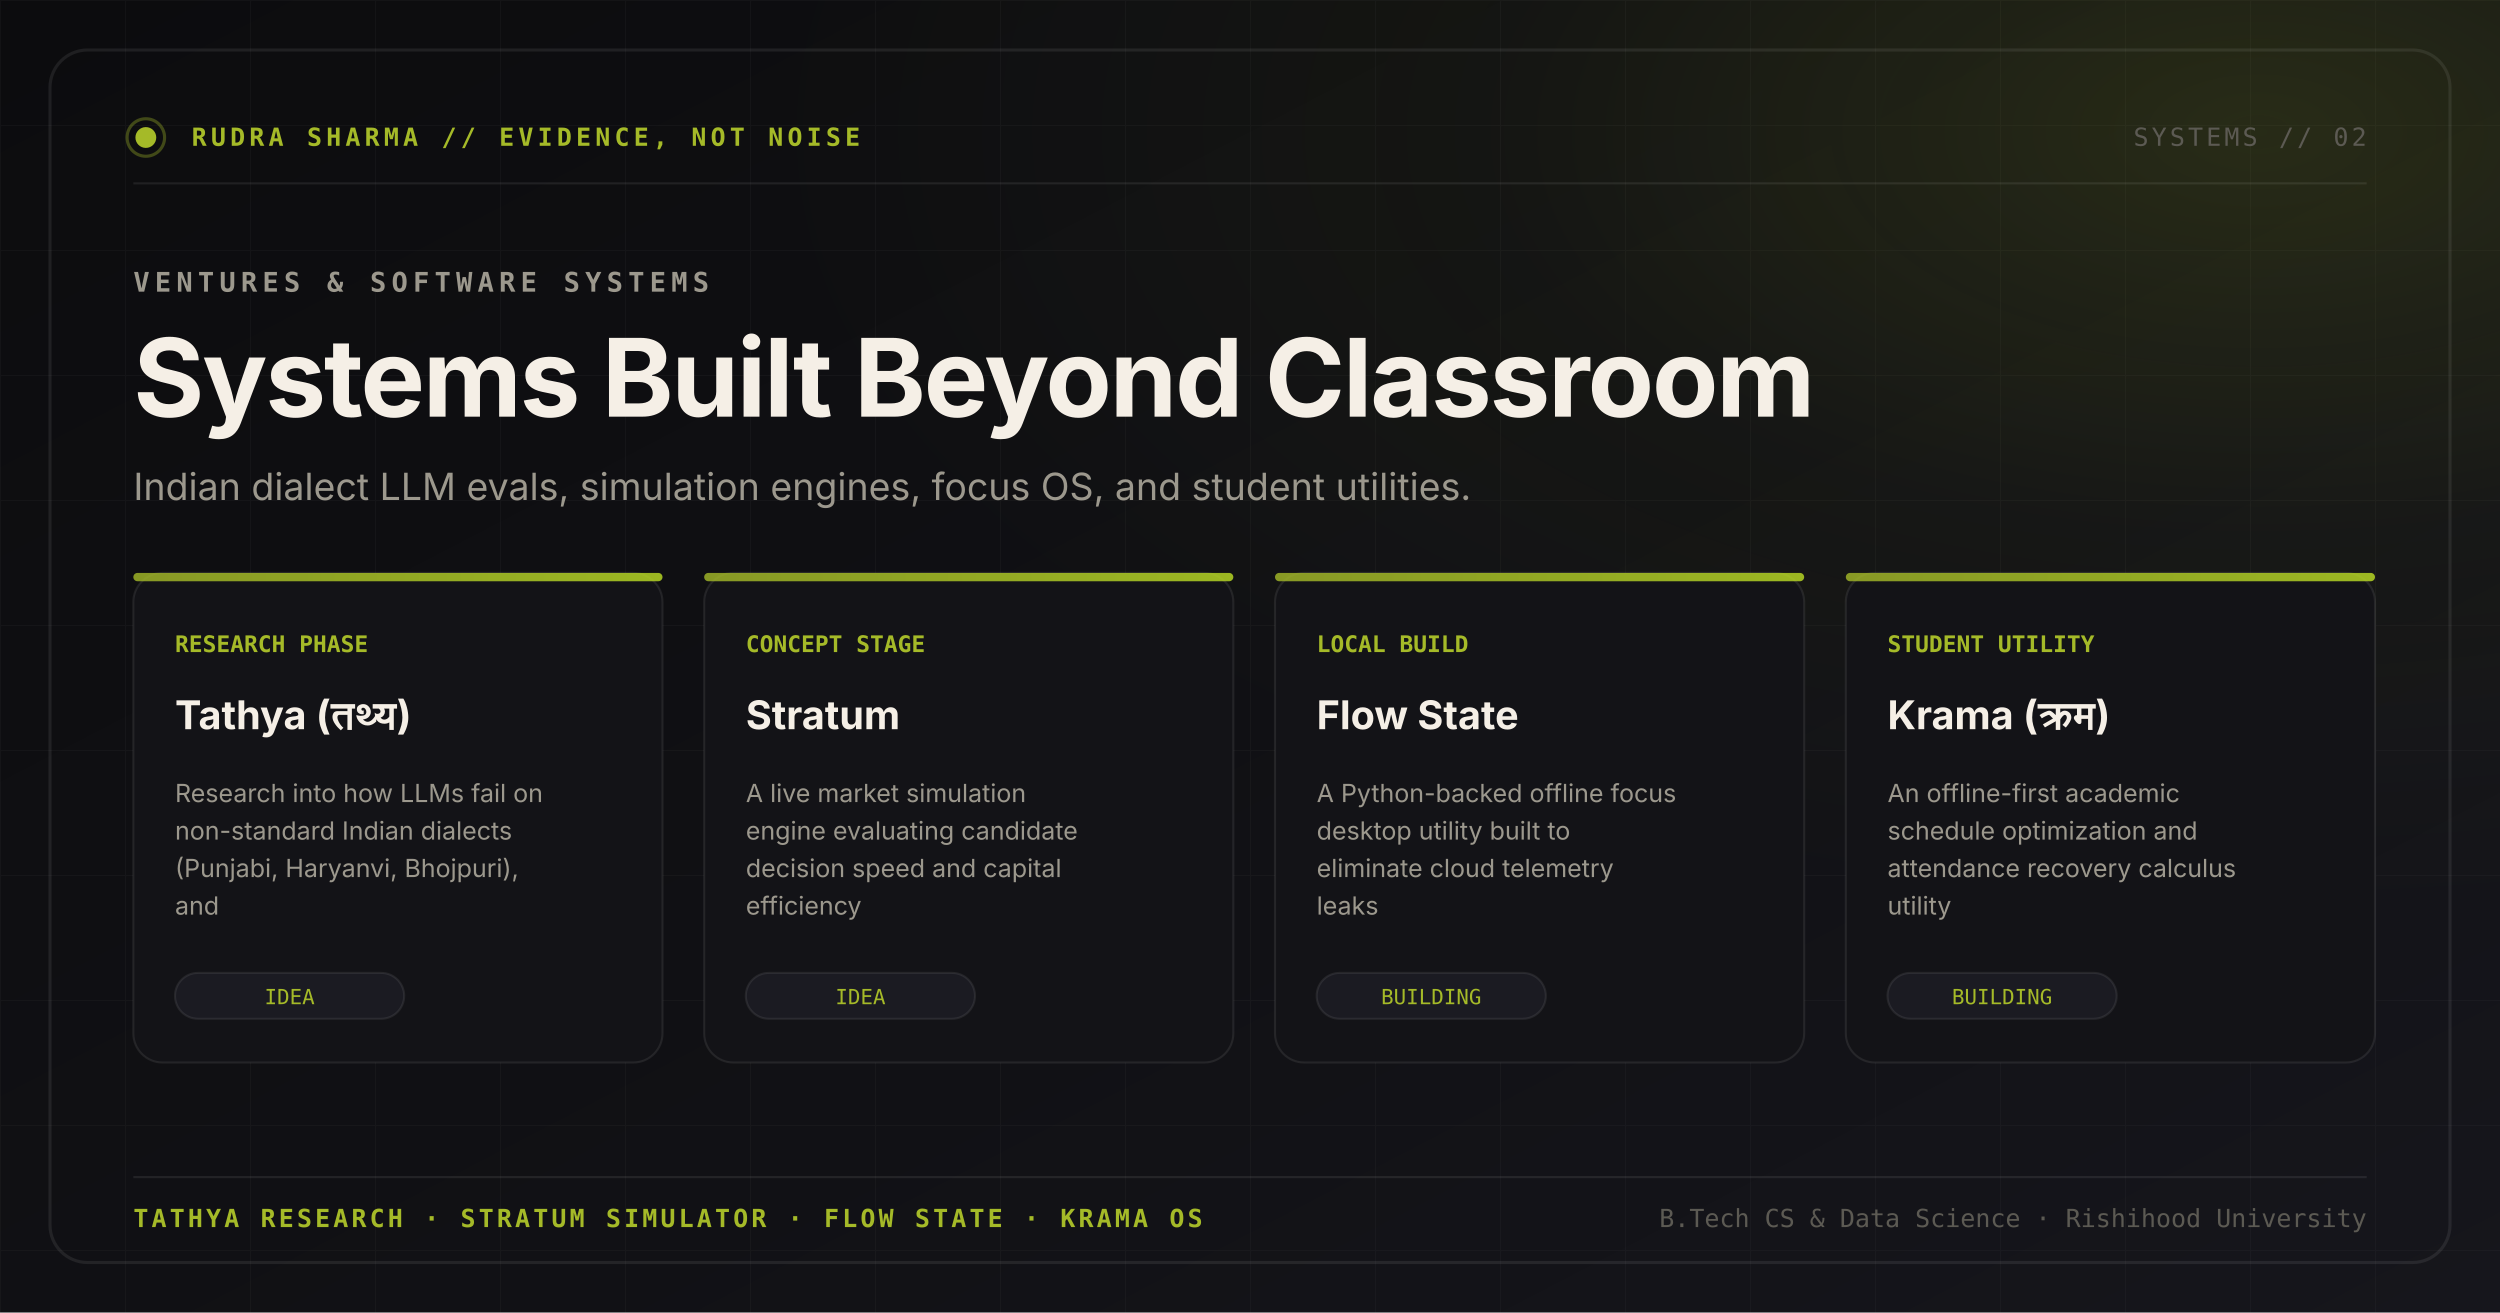
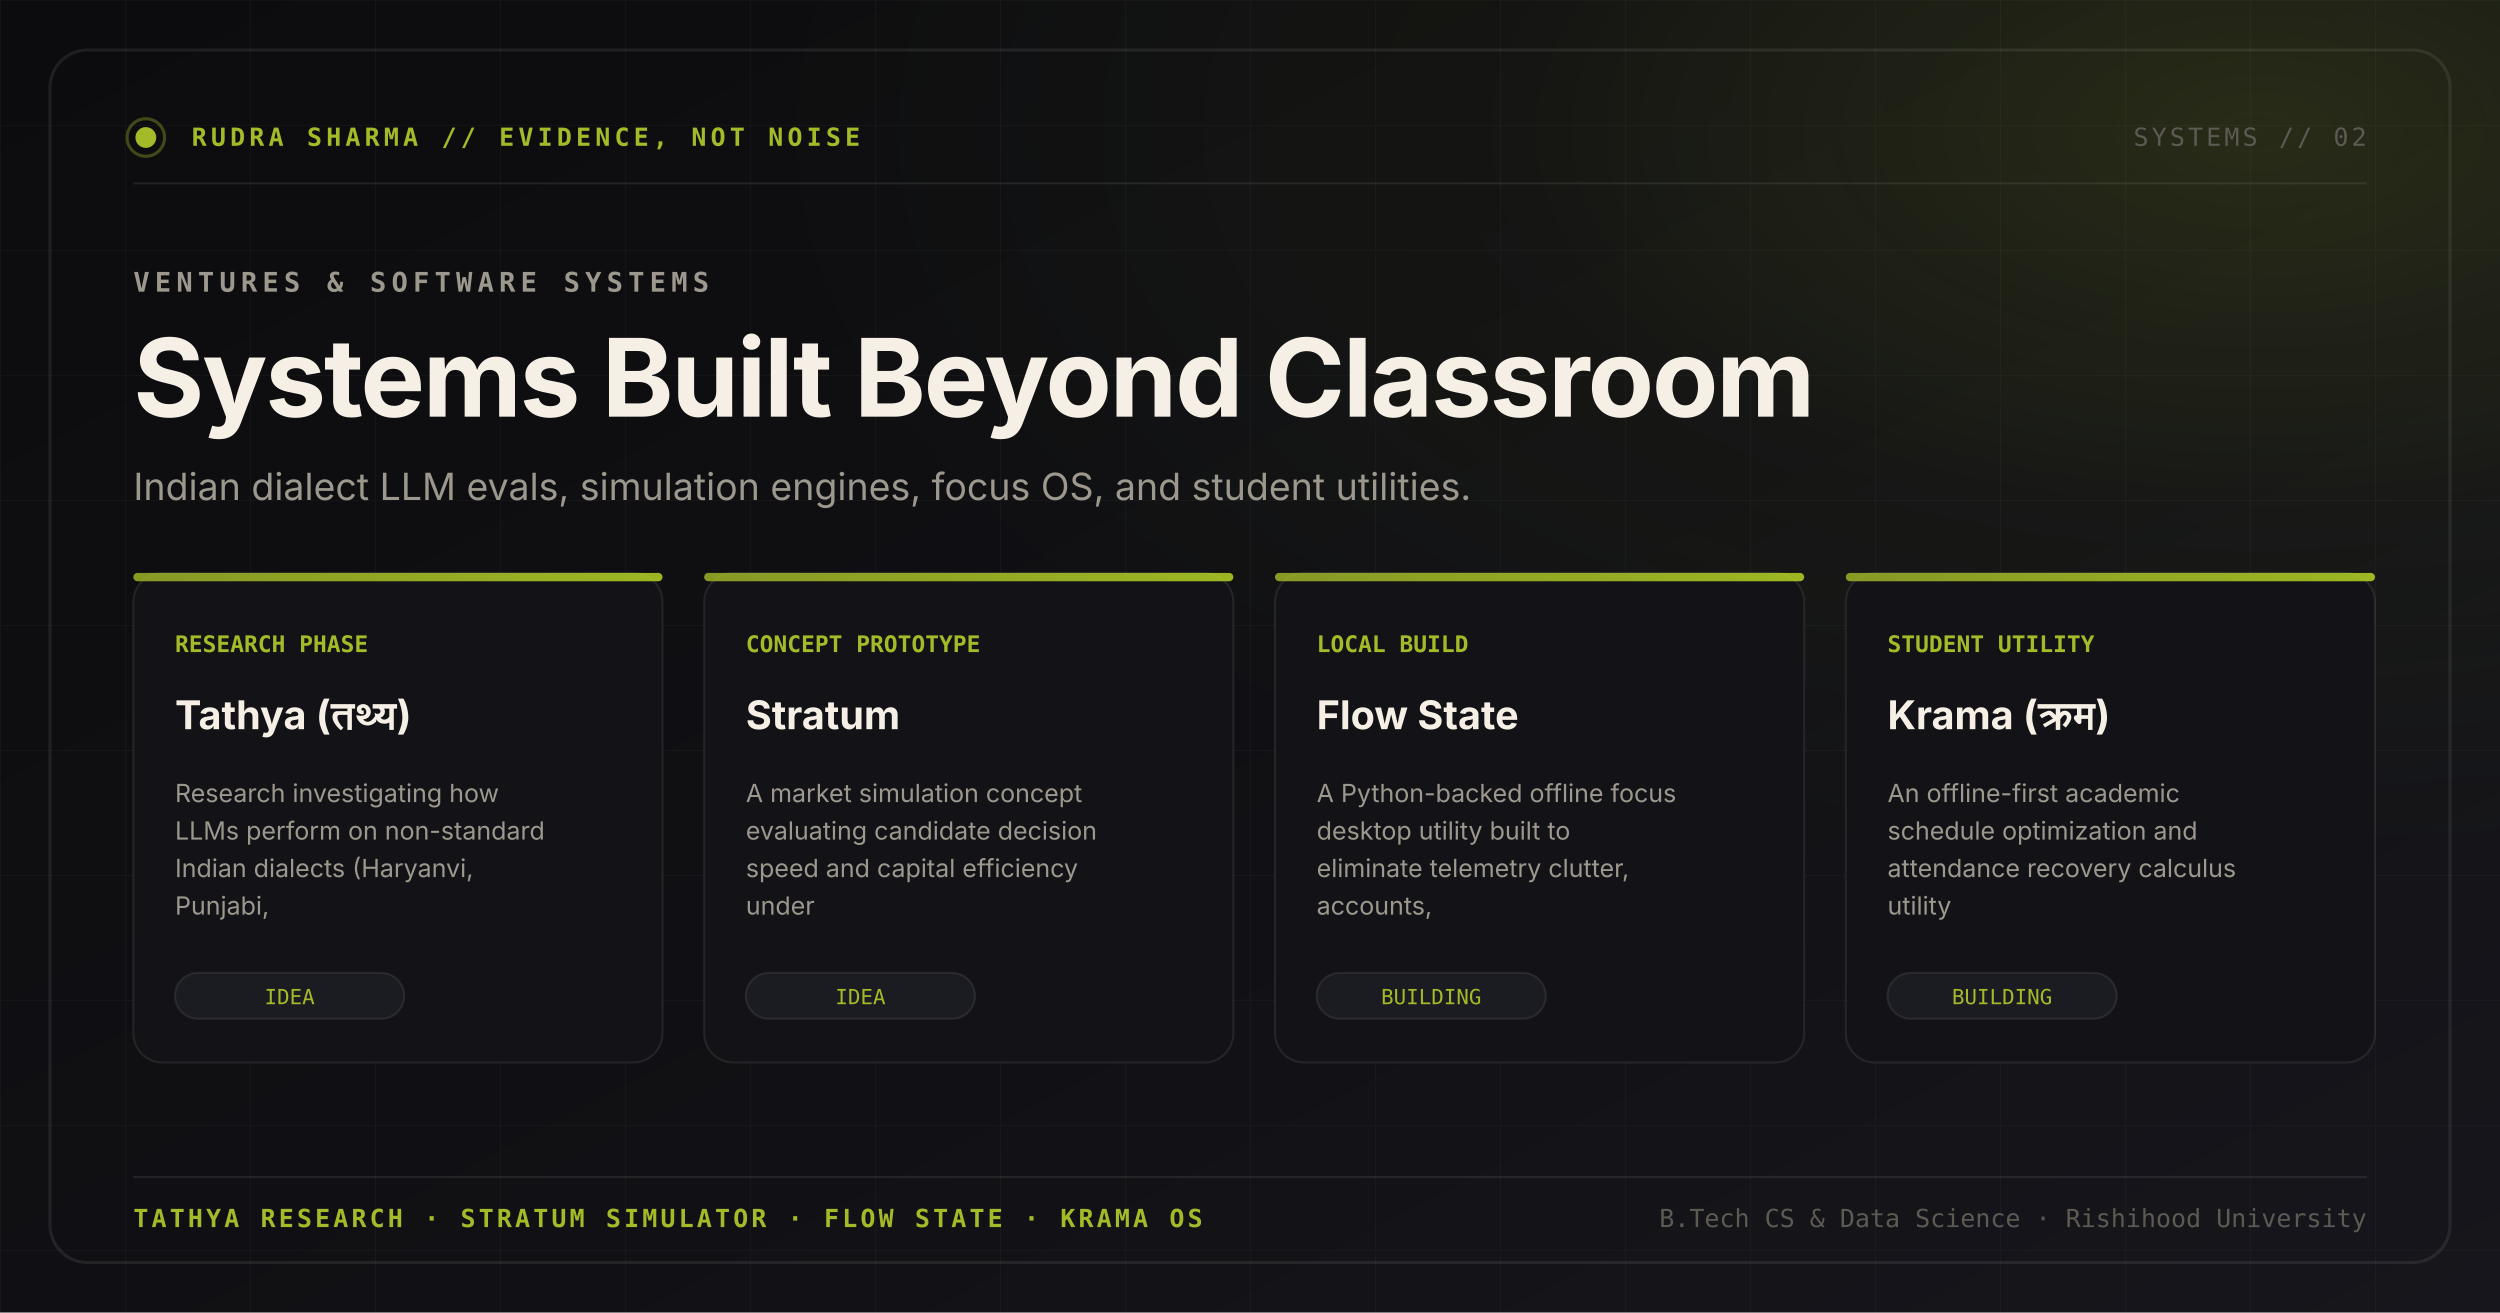
<svg xmlns="http://www.w3.org/2000/svg" viewBox="0 0 1200 630" width="1200" height="630">
  <defs>
    <linearGradient id="bgGrad" x1="0%" y1="0%" x2="100%" y2="100%">
      <stop offset="0%" stop-color="#0C0C0E" />
      <stop offset="60%" stop-color="#111115" />
      <stop offset="100%" stop-color="#16161C" />
    </linearGradient>
    <linearGradient id="accentGrad" x1="0%" y1="0%" x2="100%" y2="0%">
      <stop offset="0%" stop-color="#A5BA28" />
      <stop offset="100%" stop-color="#BEE024" />
    </linearGradient>
    <radialGradient id="cornerGlow" cx="90%" cy="10%" r="60%">
      <stop offset="0%" stop-color="#A5BA28" stop-opacity="0.16" />
      <stop offset="50%" stop-color="#A5BA28" stop-opacity="0.04" />
      <stop offset="100%" stop-color="#A5BA28" stop-opacity="0" />
    </radialGradient>
    <pattern id="tacticalGrid" width="60" height="60" patternUnits="userSpaceOnUse">
      <path d="M 60 0 L 0 0 0 60" fill="none" stroke="#FFFFFF" stroke-width="1" stroke-opacity="0.03" />
    </pattern>
    <style>
      .font-mono { font-family: 'JetBrains Mono', 'Menlo', 'Consolas', monospace; }
      .font-display { font-family: 'Syne', -apple-system, sans-serif; font-weight: 700; }
      .font-body { font-family: 'DM Sans', -apple-system, sans-serif; }
      .font-serif { font-family: 'Instrument Serif', Georgia, serif; font-style: italic; }
    </style>
  </defs>
  <rect width="1200" height="630" fill="url(#bgGrad)" />
  <rect width="1200" height="630" fill="url(#tacticalGrid)" />
  <rect width="1200" height="630" fill="url(#cornerGlow)" />
  <rect x="24" y="24" width="1152" height="582" rx="18" fill="none" stroke="#FFFFFF" stroke-opacity="0.08" stroke-width="1.5" />
  <g transform="translate(64, 60)">
    <circle cx="6" cy="6" r="5" fill="#A5BA28" />
    <circle cx="6" cy="6" r="9" fill="none" stroke="#A5BA28" stroke-opacity="0.35" stroke-width="1.5" />
    <text x="28" y="10" class="font-mono" font-size="12" font-weight="600" fill="#A5BA28" letter-spacing="2">
      RUDRA SHARMA // EVIDENCE, NOT NOISE
    </text>
    <text x="1072" y="10" text-anchor="end" class="font-mono" font-size="12" font-weight="500" fill="#5C5A53" letter-spacing="1.5">
      SYSTEMS // 02
    </text>
    <line x1="0" y1="28" x2="1072" y2="28" stroke="#FFFFFF" stroke-opacity="0.08" stroke-width="1" />
  </g>
  <g transform="translate(64, 120)">
    <text x="0" y="20" class="font-mono" font-size="13" font-weight="600" fill="#9C988D" letter-spacing="2.5">
      VENTURES &amp; SOFTWARE SYSTEMS
    </text>
    <text x="0" y="80" class="font-display" font-size="52" fill="#F5EFE6" letter-spacing="-1">
      Systems Built Beyond Classroom
    </text>
    <text x="0" y="120" class="font-body" font-size="18" fill="#9C988D" font-weight="400">
      Indian dialect LLM evals, simulation engines, focus OS, and student utilities.
    </text>
  </g>
  <g transform="translate(64, 275)">
    <g transform="translate(0, 0)">
      <rect width="254" height="235" rx="14" fill="#131317" stroke="#FFFFFF" stroke-opacity="0.08" stroke-width="1" />
      <rect x="0" y="0" width="254" height="4" fill="url(#accentGrad)" opacity="0.8" rx="2" />
      <text x="20" y="38" class="font-mono" font-size="11" font-weight="600" fill="#A5BA28">RESEARCH PHASE</text>
      <text x="20" y="75" class="font-display" font-size="19" fill="#F5EFE6">Tathya (तथ्य)</text>
      <text x="20" y="110" class="font-body" font-size="12" fill="#9C988D">
-         <tspan x="20" dy="0">Research into how LLMs fail on</tspan>
-         <tspan x="20" dy="18">non-standard Indian dialects</tspan>
-         <tspan x="20" dy="18">(Punjabi, Haryanvi, Bhojpuri),</tspan>
-         <tspan x="20" dy="18">and</tspan>
+         <tspan x="20" dy="0">Research investigating how</tspan>
+         <tspan x="20" dy="18">LLMs perform on non-standard</tspan>
+         <tspan x="20" dy="18">Indian dialects (Haryanvi,</tspan>
+         <tspan x="20" dy="18">Punjabi,</tspan>
      </text>
      <g transform="translate(20, 192)">
        <rect width="110" height="22" rx="11" fill="#1B1B22" stroke="#FFFFFF" stroke-opacity="0.08" stroke-width="1" />
        <text x="55" y="15" text-anchor="middle" class="font-mono" font-size="10" fill="#A5BA28">IDEA</text>
      </g>
    </g>
    <g transform="translate(274, 0)">
      <rect width="254" height="235" rx="14" fill="#131317" stroke="#FFFFFF" stroke-opacity="0.08" stroke-width="1" />
      <rect x="0" y="0" width="254" height="4" fill="url(#accentGrad)" opacity="0.8" rx="2" />
-       <text x="20" y="38" class="font-mono" font-size="11" font-weight="600" fill="#A5BA28">CONCEPT STAGE</text>
+       <text x="20" y="38" class="font-mono" font-size="11" font-weight="600" fill="#A5BA28">CONCEPT PROTOTYPE</text>
      <text x="20" y="75" class="font-display" font-size="19" fill="#F5EFE6">Stratum</text>
      <text x="20" y="110" class="font-body" font-size="12" fill="#9C988D">
-         <tspan x="20" dy="0">A live market simulation</tspan>
-         <tspan x="20" dy="18">engine evaluating candidate</tspan>
-         <tspan x="20" dy="18">decision speed and capital</tspan>
-         <tspan x="20" dy="18">efficiency</tspan>
+         <tspan x="20" dy="0">A market simulation concept</tspan>
+         <tspan x="20" dy="18">evaluating candidate decision</tspan>
+         <tspan x="20" dy="18">speed and capital efficiency</tspan>
+         <tspan x="20" dy="18">under</tspan>
      </text>
      <g transform="translate(20, 192)">
        <rect width="110" height="22" rx="11" fill="#1B1B22" stroke="#FFFFFF" stroke-opacity="0.08" stroke-width="1" />
        <text x="55" y="15" text-anchor="middle" class="font-mono" font-size="10" fill="#A5BA28">IDEA</text>
      </g>
    </g>
    <g transform="translate(548, 0)">
      <rect width="254" height="235" rx="14" fill="#131317" stroke="#FFFFFF" stroke-opacity="0.08" stroke-width="1" />
      <rect x="0" y="0" width="254" height="4" fill="url(#accentGrad)" opacity="0.8" rx="2" />
      <text x="20" y="38" class="font-mono" font-size="11" font-weight="600" fill="#A5BA28">LOCAL BUILD</text>
      <text x="20" y="75" class="font-display" font-size="19" fill="#F5EFE6">Flow State</text>
      <text x="20" y="110" class="font-body" font-size="12" fill="#9C988D">
        <tspan x="20" dy="0">A Python-backed offline focus</tspan>
        <tspan x="20" dy="18">desktop utility built to</tspan>
-         <tspan x="20" dy="18">eliminate cloud telemetry</tspan>
-         <tspan x="20" dy="18">leaks</tspan>
+         <tspan x="20" dy="18">eliminate telemetry clutter,</tspan>
+         <tspan x="20" dy="18">accounts,</tspan>
      </text>
      <g transform="translate(20, 192)">
        <rect width="110" height="22" rx="11" fill="#1B1B22" stroke="#FFFFFF" stroke-opacity="0.08" stroke-width="1" />
        <text x="55" y="15" text-anchor="middle" class="font-mono" font-size="10" fill="#A5BA28">BUILDING</text>
      </g>
    </g>
    <g transform="translate(822, 0)">
      <rect width="254" height="235" rx="14" fill="#131317" stroke="#FFFFFF" stroke-opacity="0.08" stroke-width="1" />
      <rect x="0" y="0" width="254" height="4" fill="url(#accentGrad)" opacity="0.8" rx="2" />
      <text x="20" y="38" class="font-mono" font-size="11" font-weight="600" fill="#A5BA28">STUDENT UTILITY</text>
      <text x="20" y="75" class="font-display" font-size="19" fill="#F5EFE6">Krama (क्रम)</text>
      <text x="20" y="110" class="font-body" font-size="12" fill="#9C988D">
        <tspan x="20" dy="0">An offline-first academic</tspan>
        <tspan x="20" dy="18">schedule optimization and</tspan>
        <tspan x="20" dy="18">attendance recovery calculus</tspan>
        <tspan x="20" dy="18">utility</tspan>
      </text>
      <g transform="translate(20, 192)">
        <rect width="110" height="22" rx="11" fill="#1B1B22" stroke="#FFFFFF" stroke-opacity="0.08" stroke-width="1" />
        <text x="55" y="15" text-anchor="middle" class="font-mono" font-size="10" fill="#A5BA28">BUILDING</text>
      </g>
    </g>
  </g>
  <g transform="translate(64, 565)">
    <line x1="0" y1="0" x2="1072" y2="0" stroke="#FFFFFF" stroke-opacity="0.08" stroke-width="1" />
    <text x="0" y="24" class="font-mono" font-size="12" font-weight="600" fill="#A5BA28" letter-spacing="1.5">
      TATHYA RESEARCH · STRATUM SIMULATOR · FLOW STATE · KRAMA OS
    </text>
    <text x="1072" y="24" text-anchor="end" class="font-mono" font-size="12" fill="#5C5A53">
      B.Tech CS &amp; Data Science · Rishihood University
    </text>
  </g>
</svg>
